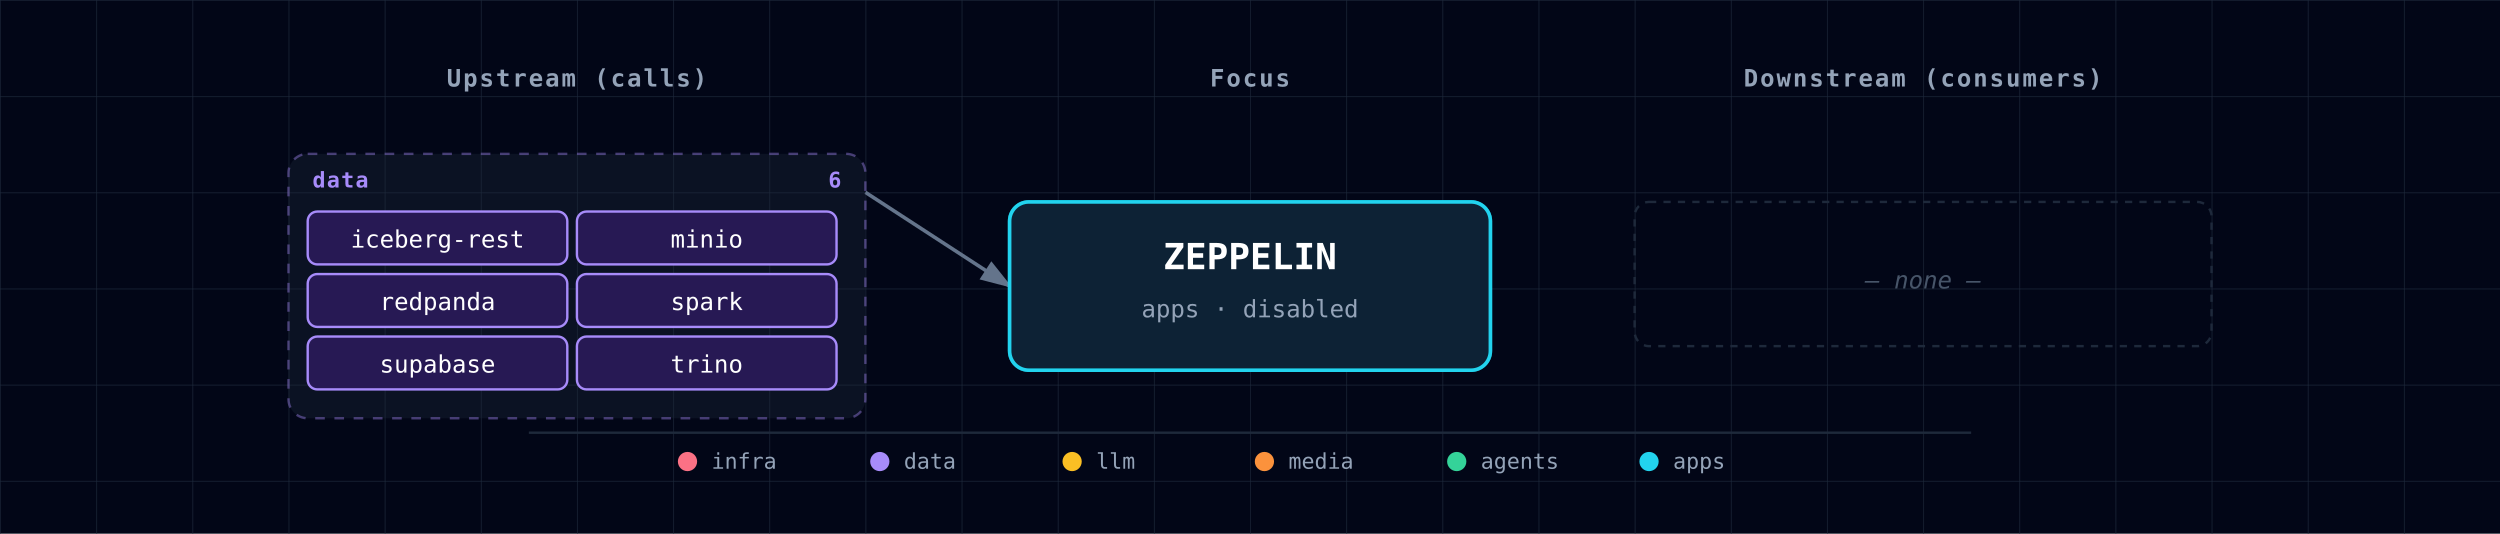
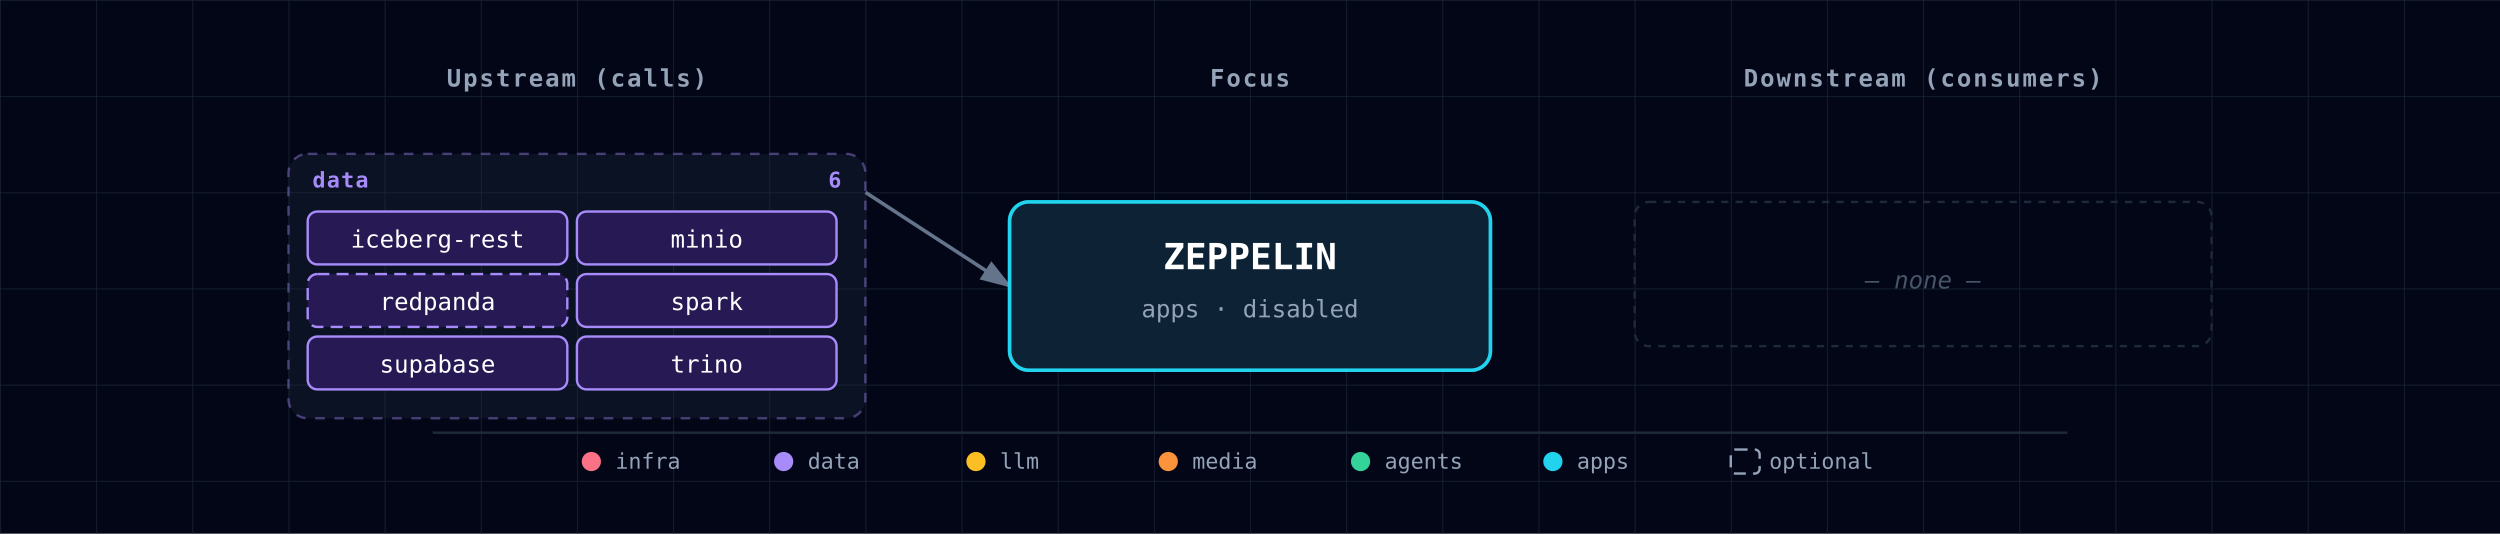
<svg xmlns="http://www.w3.org/2000/svg" viewBox="0 0 1040 222" font-family="'JetBrains Mono', 'Fira Code', Menlo, Consolas, monospace">
  <defs>
    <pattern id="grid" width="40" height="40" patternUnits="userSpaceOnUse">
      <path d="M 40 0 L 0 0 0 40" fill="none" stroke="#1e293b" stroke-width="0.5" />
    </pattern>
    <marker id="arrowhead" markerWidth="9" markerHeight="6" refX="8" refY="3" orient="auto">
      <polygon points="0 0, 9 3, 0 6" fill="#64748b" />
    </marker>
    <filter id="focus-glow" x="-50%" y="-50%" width="200%" height="200%">
      <feGaussianBlur in="SourceAlpha" stdDeviation="6" />
      <feFlood flood-color="#22d3ee" flood-opacity="0.6" />
      <feComposite in2="SourceAlpha" operator="in" />
      <feMerge>
        <feMergeNode />
        <feMergeNode in="SourceGraphic" />
      </feMerge>
    </filter>
  </defs>
  <rect width="1040" height="222" fill="#020617" />
  <rect width="1040" height="222" fill="url(#grid)" />
  <text x="240" y="36" fill="#94a3b8" font-size="10" font-weight="600" text-anchor="middle" letter-spacing="0.08em">Upstream (calls)</text>
  <text x="520" y="36" fill="#94a3b8" font-size="10" font-weight="600" text-anchor="middle" letter-spacing="0.08em">Focus</text>
  <text x="800" y="36" fill="#94a3b8" font-size="10" font-weight="600" text-anchor="middle" letter-spacing="0.08em">Downstream (consumers)</text>
  <line x1="360" y1="80" x2="420" y2="119" stroke="#64748b" stroke-width="1.5" marker-end="url(#arrowhead)" />
  <g>
    <g class="cluster">
      <rect x="120" y="64" width="240" height="110" rx="8" fill="rgba(30,41,59,0.35)" stroke="#a78bfa" stroke-width="1" stroke-dasharray="4,4" stroke-opacity="0.4" />
      <text x="130" y="78" fill="#a78bfa" font-size="9" font-weight="700" text-anchor="start" style="letter-spacing:0.06em;text-transform:uppercase;">data</text>
      <text x="350" y="78" fill="#a78bfa" font-size="9" font-weight="600" text-anchor="end">6</text>
    </g>
    <g>
      <rect x="128" y="88" width="108" height="22" rx="4" fill="#0f172a" />
      <rect x="128" y="88" width="108" height="22" rx="4" fill="rgba(76, 29, 149, 0.4)" stroke="#a78bfa" stroke-width="1" />
      <text x="182" y="103" fill="white" font-size="10" text-anchor="middle">iceberg-rest</text>
    </g>
    <g>
      <rect x="240" y="88" width="108" height="22" rx="4" fill="#0f172a" />
      <rect x="240" y="88" width="108" height="22" rx="4" fill="rgba(76, 29, 149, 0.4)" stroke="#a78bfa" stroke-width="1" />
      <text x="294" y="103" fill="white" font-size="10" text-anchor="middle">minio</text>
    </g>
    <g>
      <rect x="128" y="114" width="108" height="22" rx="4" fill="#0f172a" />
-       <rect x="128" y="114" width="108" height="22" rx="4" fill="rgba(76, 29, 149, 0.4)" stroke="#a78bfa" stroke-width="1" />
+       <rect x="128" y="114" width="108" height="22" rx="4" fill="rgba(76, 29, 149, 0.4)" stroke="#a78bfa" stroke-width="1" stroke-dasharray="5,3" />
      <text x="182" y="129" fill="white" font-size="10" text-anchor="middle">redpanda</text>
    </g>
    <g>
      <rect x="240" y="114" width="108" height="22" rx="4" fill="#0f172a" />
      <rect x="240" y="114" width="108" height="22" rx="4" fill="rgba(76, 29, 149, 0.4)" stroke="#a78bfa" stroke-width="1" />
      <text x="294" y="129" fill="white" font-size="10" text-anchor="middle">spark</text>
    </g>
    <g>
      <rect x="128" y="140" width="108" height="22" rx="4" fill="#0f172a" />
      <rect x="128" y="140" width="108" height="22" rx="4" fill="rgba(76, 29, 149, 0.4)" stroke="#a78bfa" stroke-width="1" />
      <text x="182" y="155" fill="white" font-size="10" text-anchor="middle">supabase</text>
    </g>
    <g>
      <rect x="240" y="140" width="108" height="22" rx="4" fill="#0f172a" />
      <rect x="240" y="140" width="108" height="22" rx="4" fill="rgba(76, 29, 149, 0.4)" stroke="#a78bfa" stroke-width="1" />
      <text x="294" y="155" fill="white" font-size="10" text-anchor="middle">trino</text>
    </g>
  </g>
  <g>
    <rect x="680" y="84" width="240" height="60" rx="6" fill="none" stroke="#1e293b" stroke-width="1" stroke-dasharray="3,3" />
    <text x="800" y="120" fill="#475569" font-size="10" font-style="italic" text-anchor="middle">— none —</text>
  </g>
  <g class="focus" filter="url(#focus-glow)">
    <rect x="420" y="84" width="200" height="70" rx="8" fill="#0f172a" />
    <rect x="420" y="84" width="200" height="70" rx="8" fill="rgba(8, 51, 68, 0.4)" stroke="#22d3ee" stroke-width="1.5" />
    <text x="520" y="112" fill="white" font-size="15" font-weight="700" text-anchor="middle">ZEPPELIN</text>
    <text x="520" y="132" fill="#94a3b8" font-size="10" text-anchor="middle">apps · disabled</text>
  </g>
  <g class="legend">
-     <line x1="220" y1="180" x2="820" y2="180" stroke="#1e293b" stroke-width="1" />
-     <circle cx="286" cy="192" r="4" fill="#fb7185" />
-     <text x="296" y="195" fill="#94a3b8" font-size="9" font-weight="400" text-anchor="start">infra</text>
-     <circle cx="366" cy="192" r="4" fill="#a78bfa" />
-     <text x="376" y="195" fill="#94a3b8" font-size="9" font-weight="400" text-anchor="start">data</text>
-     <circle cx="446" cy="192" r="4" fill="#fbbf24" />
-     <text x="456" y="195" fill="#94a3b8" font-size="9" font-weight="400" text-anchor="start">llm</text>
-     <circle cx="526" cy="192" r="4" fill="#fb923c" />
-     <text x="536" y="195" fill="#94a3b8" font-size="9" font-weight="400" text-anchor="start">media</text>
-     <circle cx="606" cy="192" r="4" fill="#34d399" />
-     <text x="616" y="195" fill="#94a3b8" font-size="9" font-weight="400" text-anchor="start">agents</text>
-     <circle cx="686" cy="192" r="4" fill="#22d3ee" />
-     <text x="696" y="195" fill="#94a3b8" font-size="9" font-weight="400" text-anchor="start">apps</text>
+     <line x1="180" y1="180" x2="860" y2="180" stroke="#1e293b" stroke-width="1" />
+     <circle cx="246" cy="192" r="4" fill="#fb7185" />
+     <text x="256" y="195" fill="#94a3b8" font-size="9" font-weight="400" text-anchor="start">infra</text>
+     <circle cx="326" cy="192" r="4" fill="#a78bfa" />
+     <text x="336" y="195" fill="#94a3b8" font-size="9" font-weight="400" text-anchor="start">data</text>
+     <circle cx="406" cy="192" r="4" fill="#fbbf24" />
+     <text x="416" y="195" fill="#94a3b8" font-size="9" font-weight="400" text-anchor="start">llm</text>
+     <circle cx="486" cy="192" r="4" fill="#fb923c" />
+     <text x="496" y="195" fill="#94a3b8" font-size="9" font-weight="400" text-anchor="start">media</text>
+     <circle cx="566" cy="192" r="4" fill="#34d399" />
+     <text x="576" y="195" fill="#94a3b8" font-size="9" font-weight="400" text-anchor="start">agents</text>
+     <circle cx="646" cy="192" r="4" fill="#22d3ee" />
+     <text x="656" y="195" fill="#94a3b8" font-size="9" font-weight="400" text-anchor="start">apps</text>
+     <rect x="720" y="187" width="12" height="10" rx="2" fill="none" stroke="#94a3b8" stroke-width="1" stroke-dasharray="5,3" />
+     <text x="736" y="195" fill="#94a3b8" font-size="9" font-weight="400" text-anchor="start">optional</text>
  </g>
</svg>
